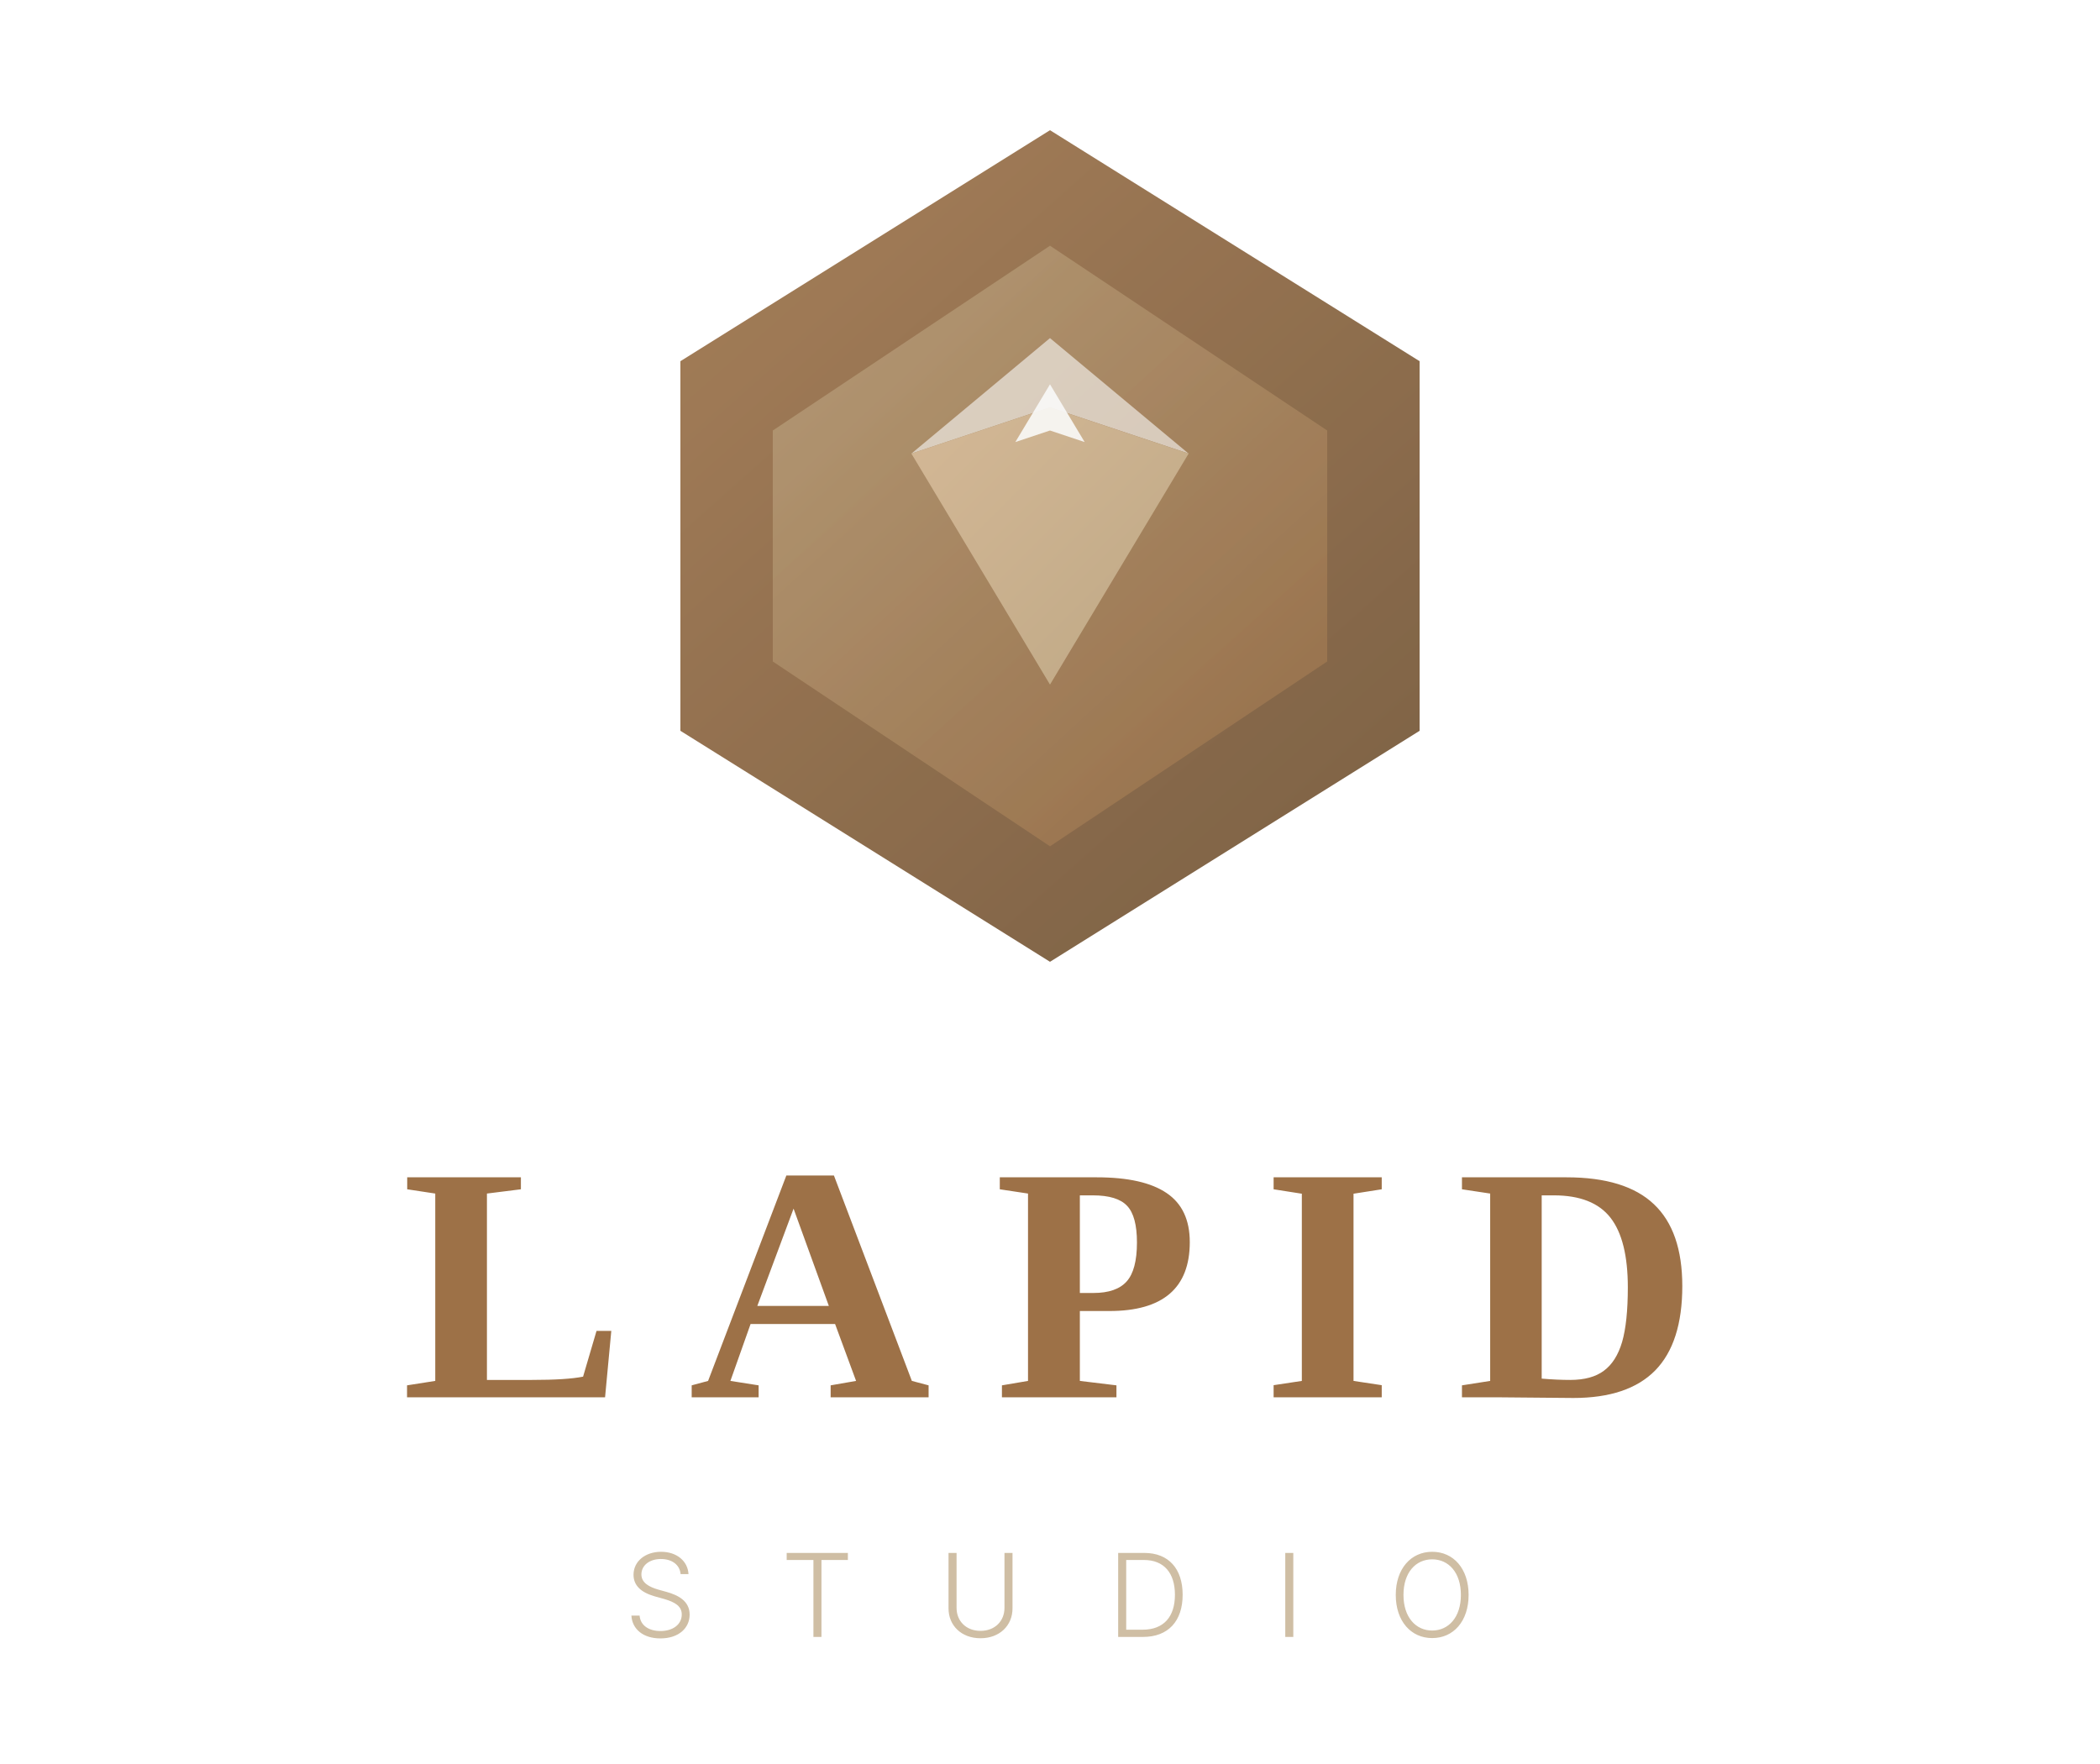
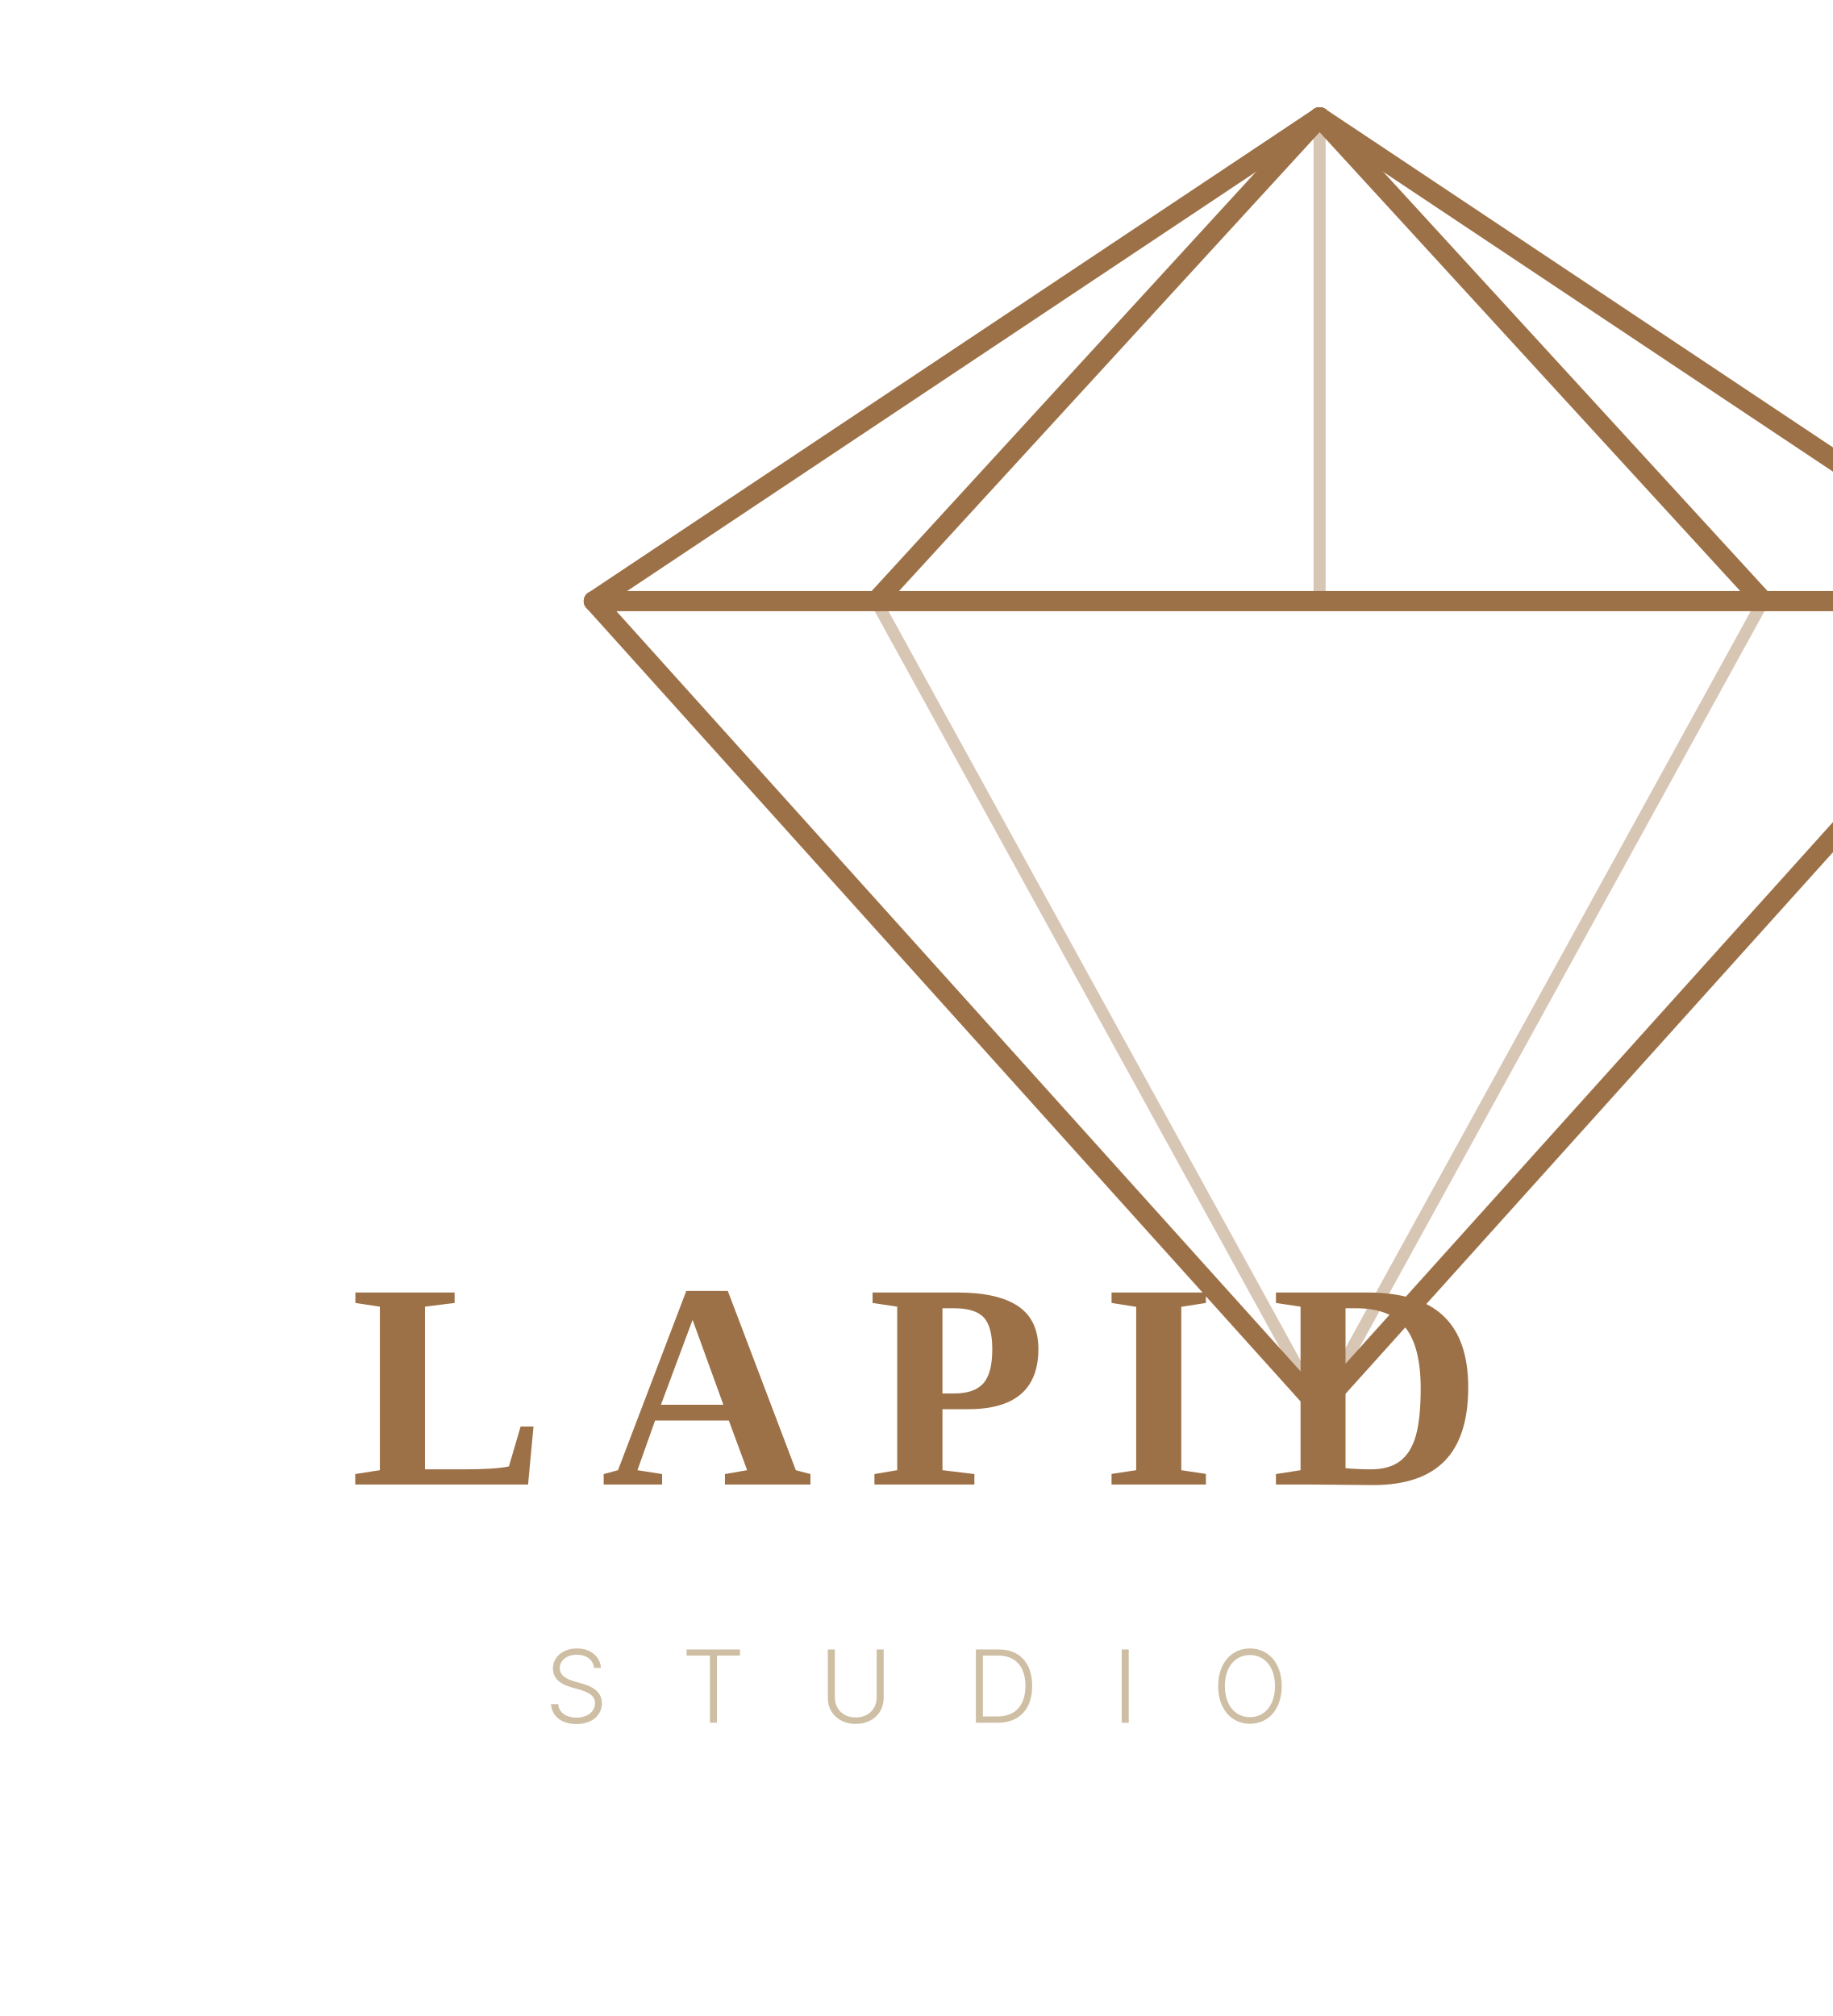
- <svg xmlns="http://www.w3.org/2000/svg" width="200" height="168" viewBox="0 0 200 168" fill="none">
-   <svg x="56" y="8" width="88" height="88" viewBox="0 0 40 40">
-     <defs>
-       <linearGradient id="va" x1="4" y1="2" x2="36" y2="38" gradientUnits="userSpaceOnUse">
-         <stop stop-color="#9D7147" />
-         <stop offset="1" stop-color="#6B4E2F" />
-       </linearGradient>
-       <linearGradient id="vb" x1="8" y1="7" x2="32" y2="33" gradientUnits="userSpaceOnUse">
-         <stop stop-color="#BEA885" />
-         <stop offset="1" stop-color="#9D7147" />
-       </linearGradient>
-       <linearGradient id="vc" x1="14" y1="14" x2="26" y2="26" gradientUnits="userSpaceOnUse">
-         <stop stop-color="#D4B896" />
-         <stop offset="1" stop-color="#BEA885" />
-       </linearGradient>
-     </defs>
-     <path d="M20 2L36 12V28L20 38L4 28V12L20 2Z" fill="url(#va)" opacity="0.9" />
-     <path d="M20 7L32 15V25L20 33L8 25V15L20 7Z" fill="url(#vb)" opacity="0.7" />
-     <path d="M20 11L26 16L20 14L14 16Z" fill="rgb(250,250,248)" fill-opacity="0.6" />
-     <path d="M14 16L20 14L26 16L20 26Z" fill="url(#vc)" />
-     <path d="M20 13L21.5 15.5L20 15L18.5 15.5Z" fill="rgb(250,250,248)" fill-opacity="0.9" />
-   </svg>
-   <text x="100" y="124" font-family="Georgia, 'Times New Roman', serif" font-size="32" font-weight="700" letter-spacing="6" fill="#9D7147" text-anchor="middle" dominant-baseline="middle">LAPID</text>
-   <text x="100" y="152" font-family="Inter, -apple-system, 'Segoe UI', system-ui, sans-serif" font-size="11" font-weight="300" letter-spacing="8" fill="#BEA885" fill-opacity="0.75" text-anchor="middle" dominant-baseline="middle">STUDIO</text>
+ <svg xmlns="http://www.w3.org/2000/svg" viewBox="0 0 200 220" fill="none">
+   <g transform="translate(56, 4) scale(0.44)">
+     <line x1="200" y1="20" x2="90" y2="140" stroke="#9d7147" stroke-width="5" stroke-linecap="round" />
+     <line x1="200" y1="20" x2="310" y2="140" stroke="#9d7147" stroke-width="5" stroke-linecap="round" />
+     <line x1="20" y1="140" x2="380" y2="140" stroke="#9d7147" stroke-width="5" stroke-linecap="round" />
+     <line x1="200" y1="20" x2="20" y2="140" stroke="#9d7147" stroke-width="5" stroke-linecap="round" />
+     <line x1="200" y1="20" x2="380" y2="140" stroke="#9d7147" stroke-width="5" stroke-linecap="round" />
+     <line x1="20" y1="140" x2="200" y2="340" stroke="#9d7147" stroke-width="5" stroke-linecap="round" />
+     <line x1="380" y1="140" x2="200" y2="340" stroke="#9d7147" stroke-width="5" stroke-linecap="round" />
+     <line x1="90" y1="140" x2="200" y2="340" stroke="#9d7147" stroke-width="3" stroke-linecap="round" opacity="0.4" />
+     <line x1="310" y1="140" x2="200" y2="340" stroke="#9d7147" stroke-width="3" stroke-linecap="round" opacity="0.4" />
+     <line x1="200" y1="20" x2="200" y2="140" stroke="#9d7147" stroke-width="3" stroke-linecap="round" opacity="0.4" />
+   </g>
+   <text x="100" y="162" font-family="Georgia, Times New Roman, serif" font-size="32" font-weight="700" letter-spacing="6" fill="#9d7147" text-anchor="middle">LAPID</text>
+   <text x="100" y="188" font-family="Inter, Helvetica Neue, sans-serif" font-size="11" font-weight="300" letter-spacing="8" fill="#BEA885" opacity="0.75" text-anchor="middle">STUDIO</text>
</svg>
